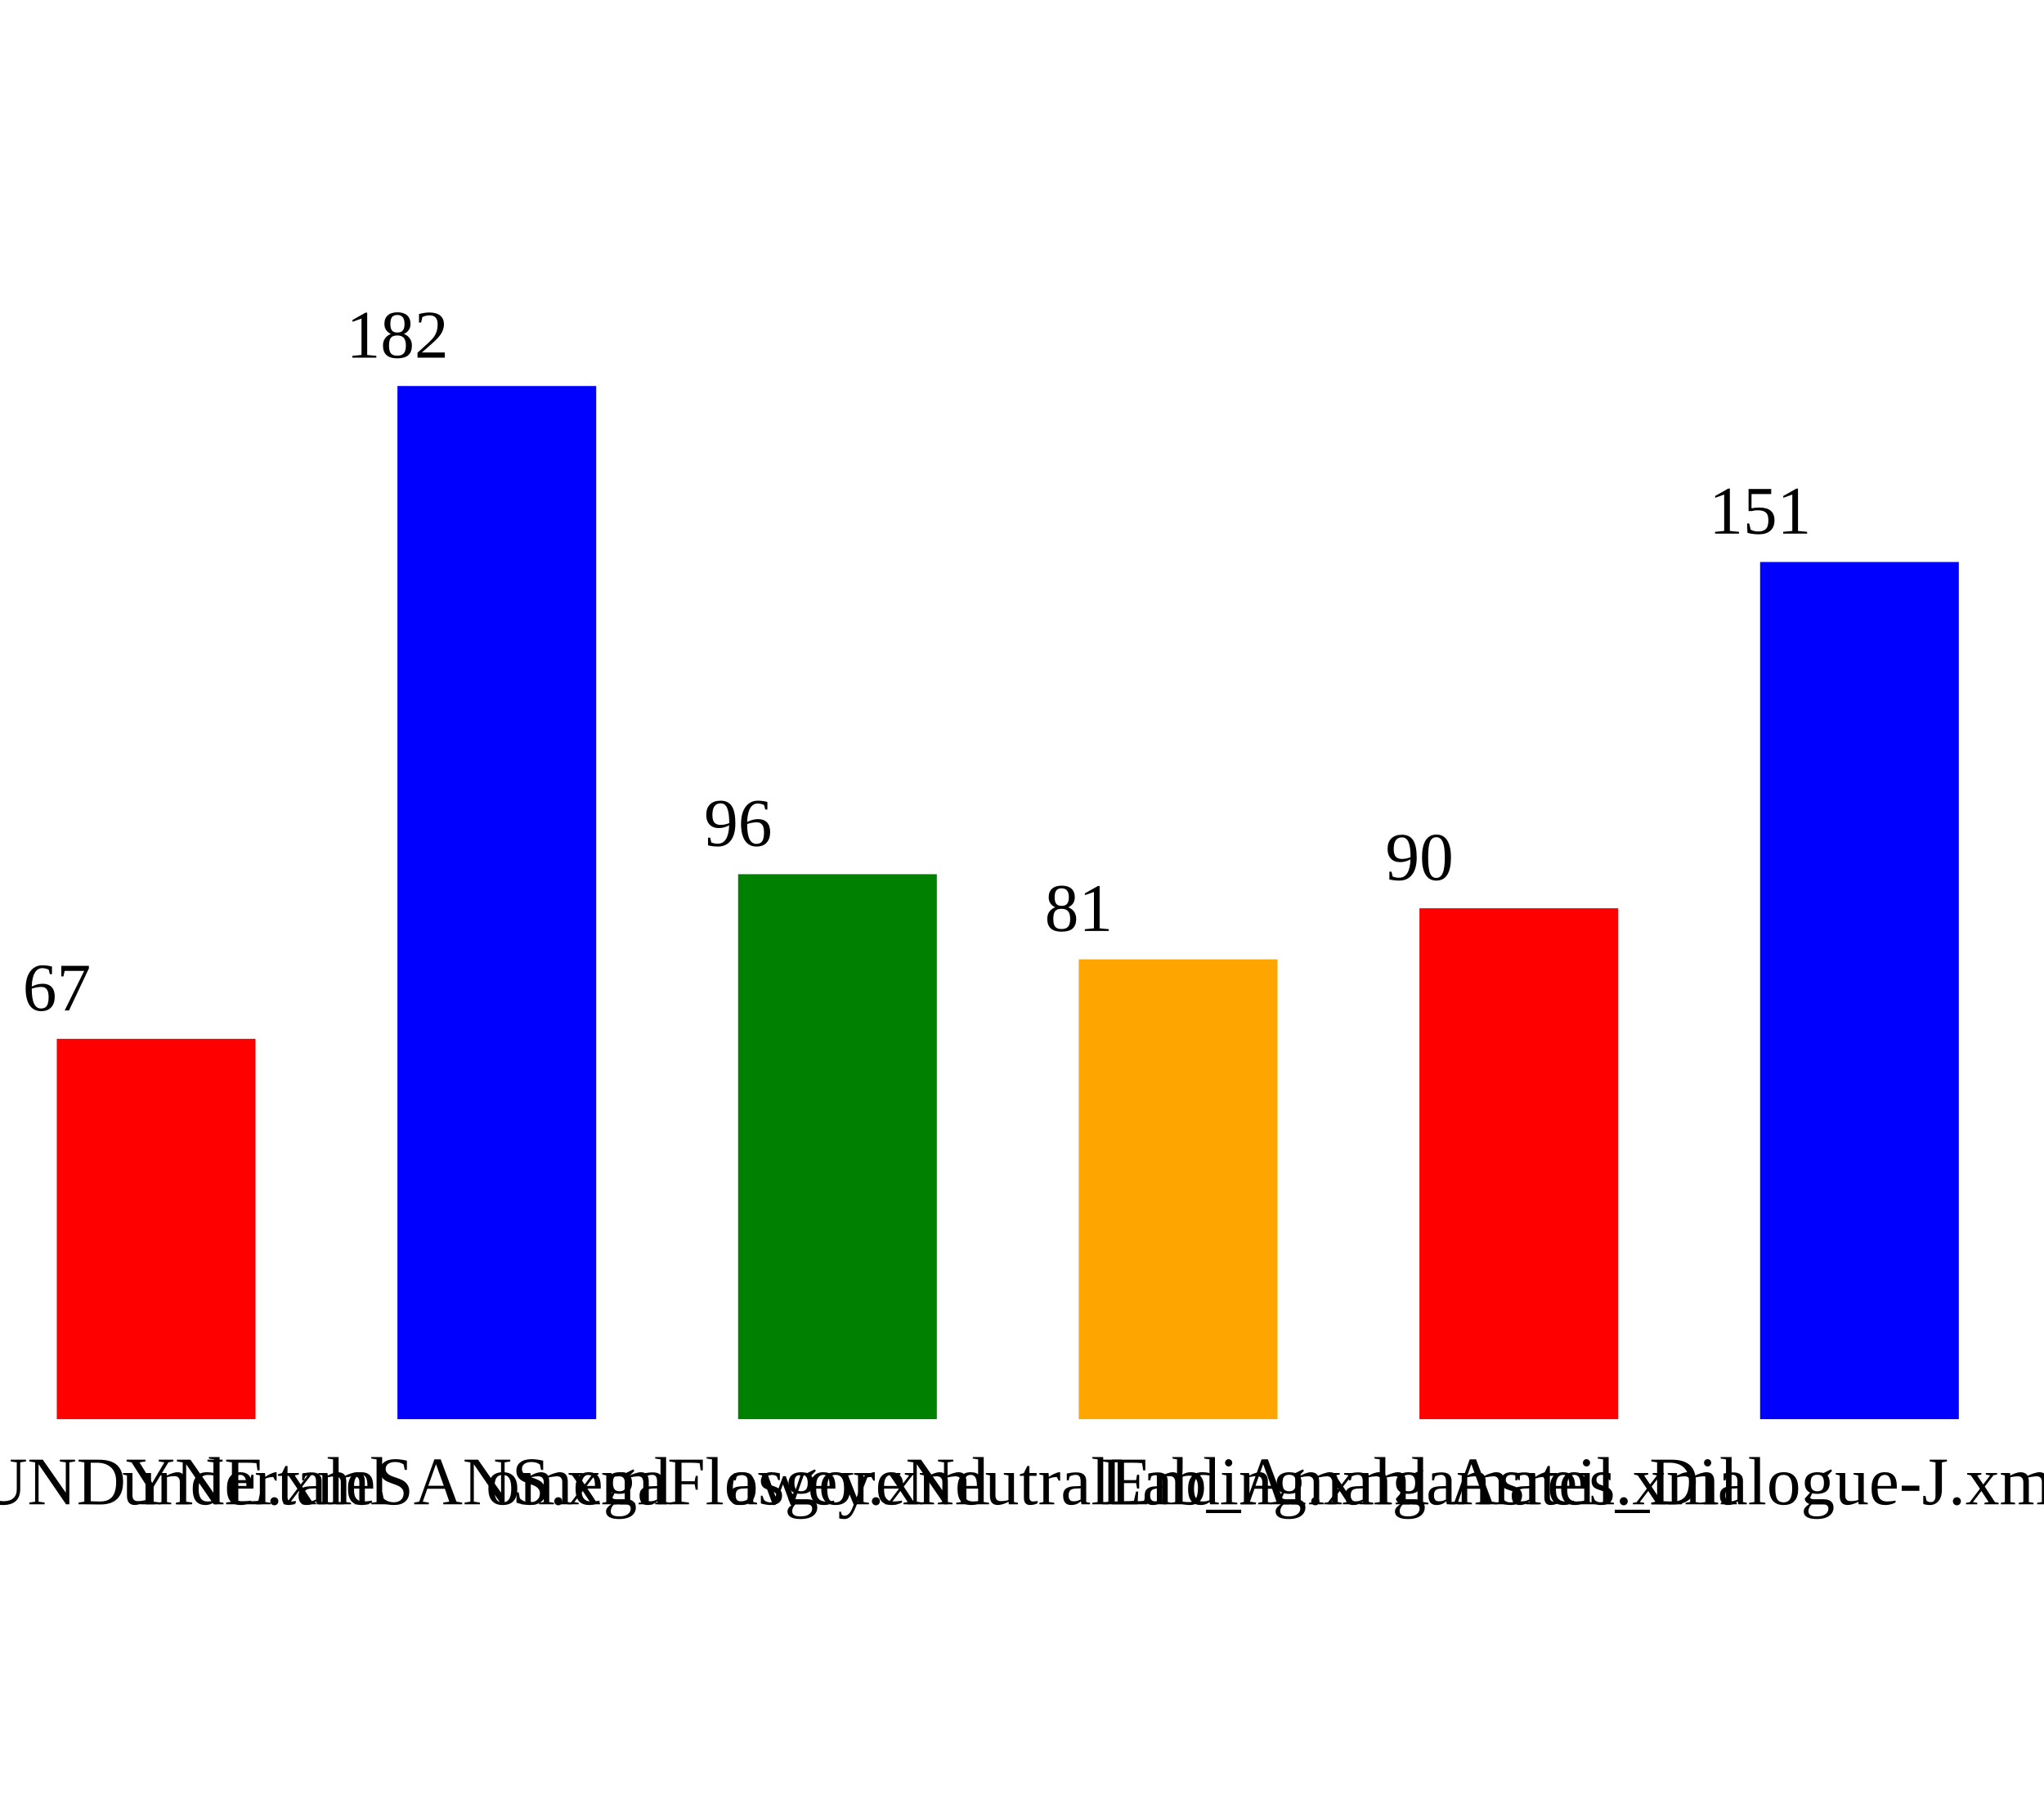
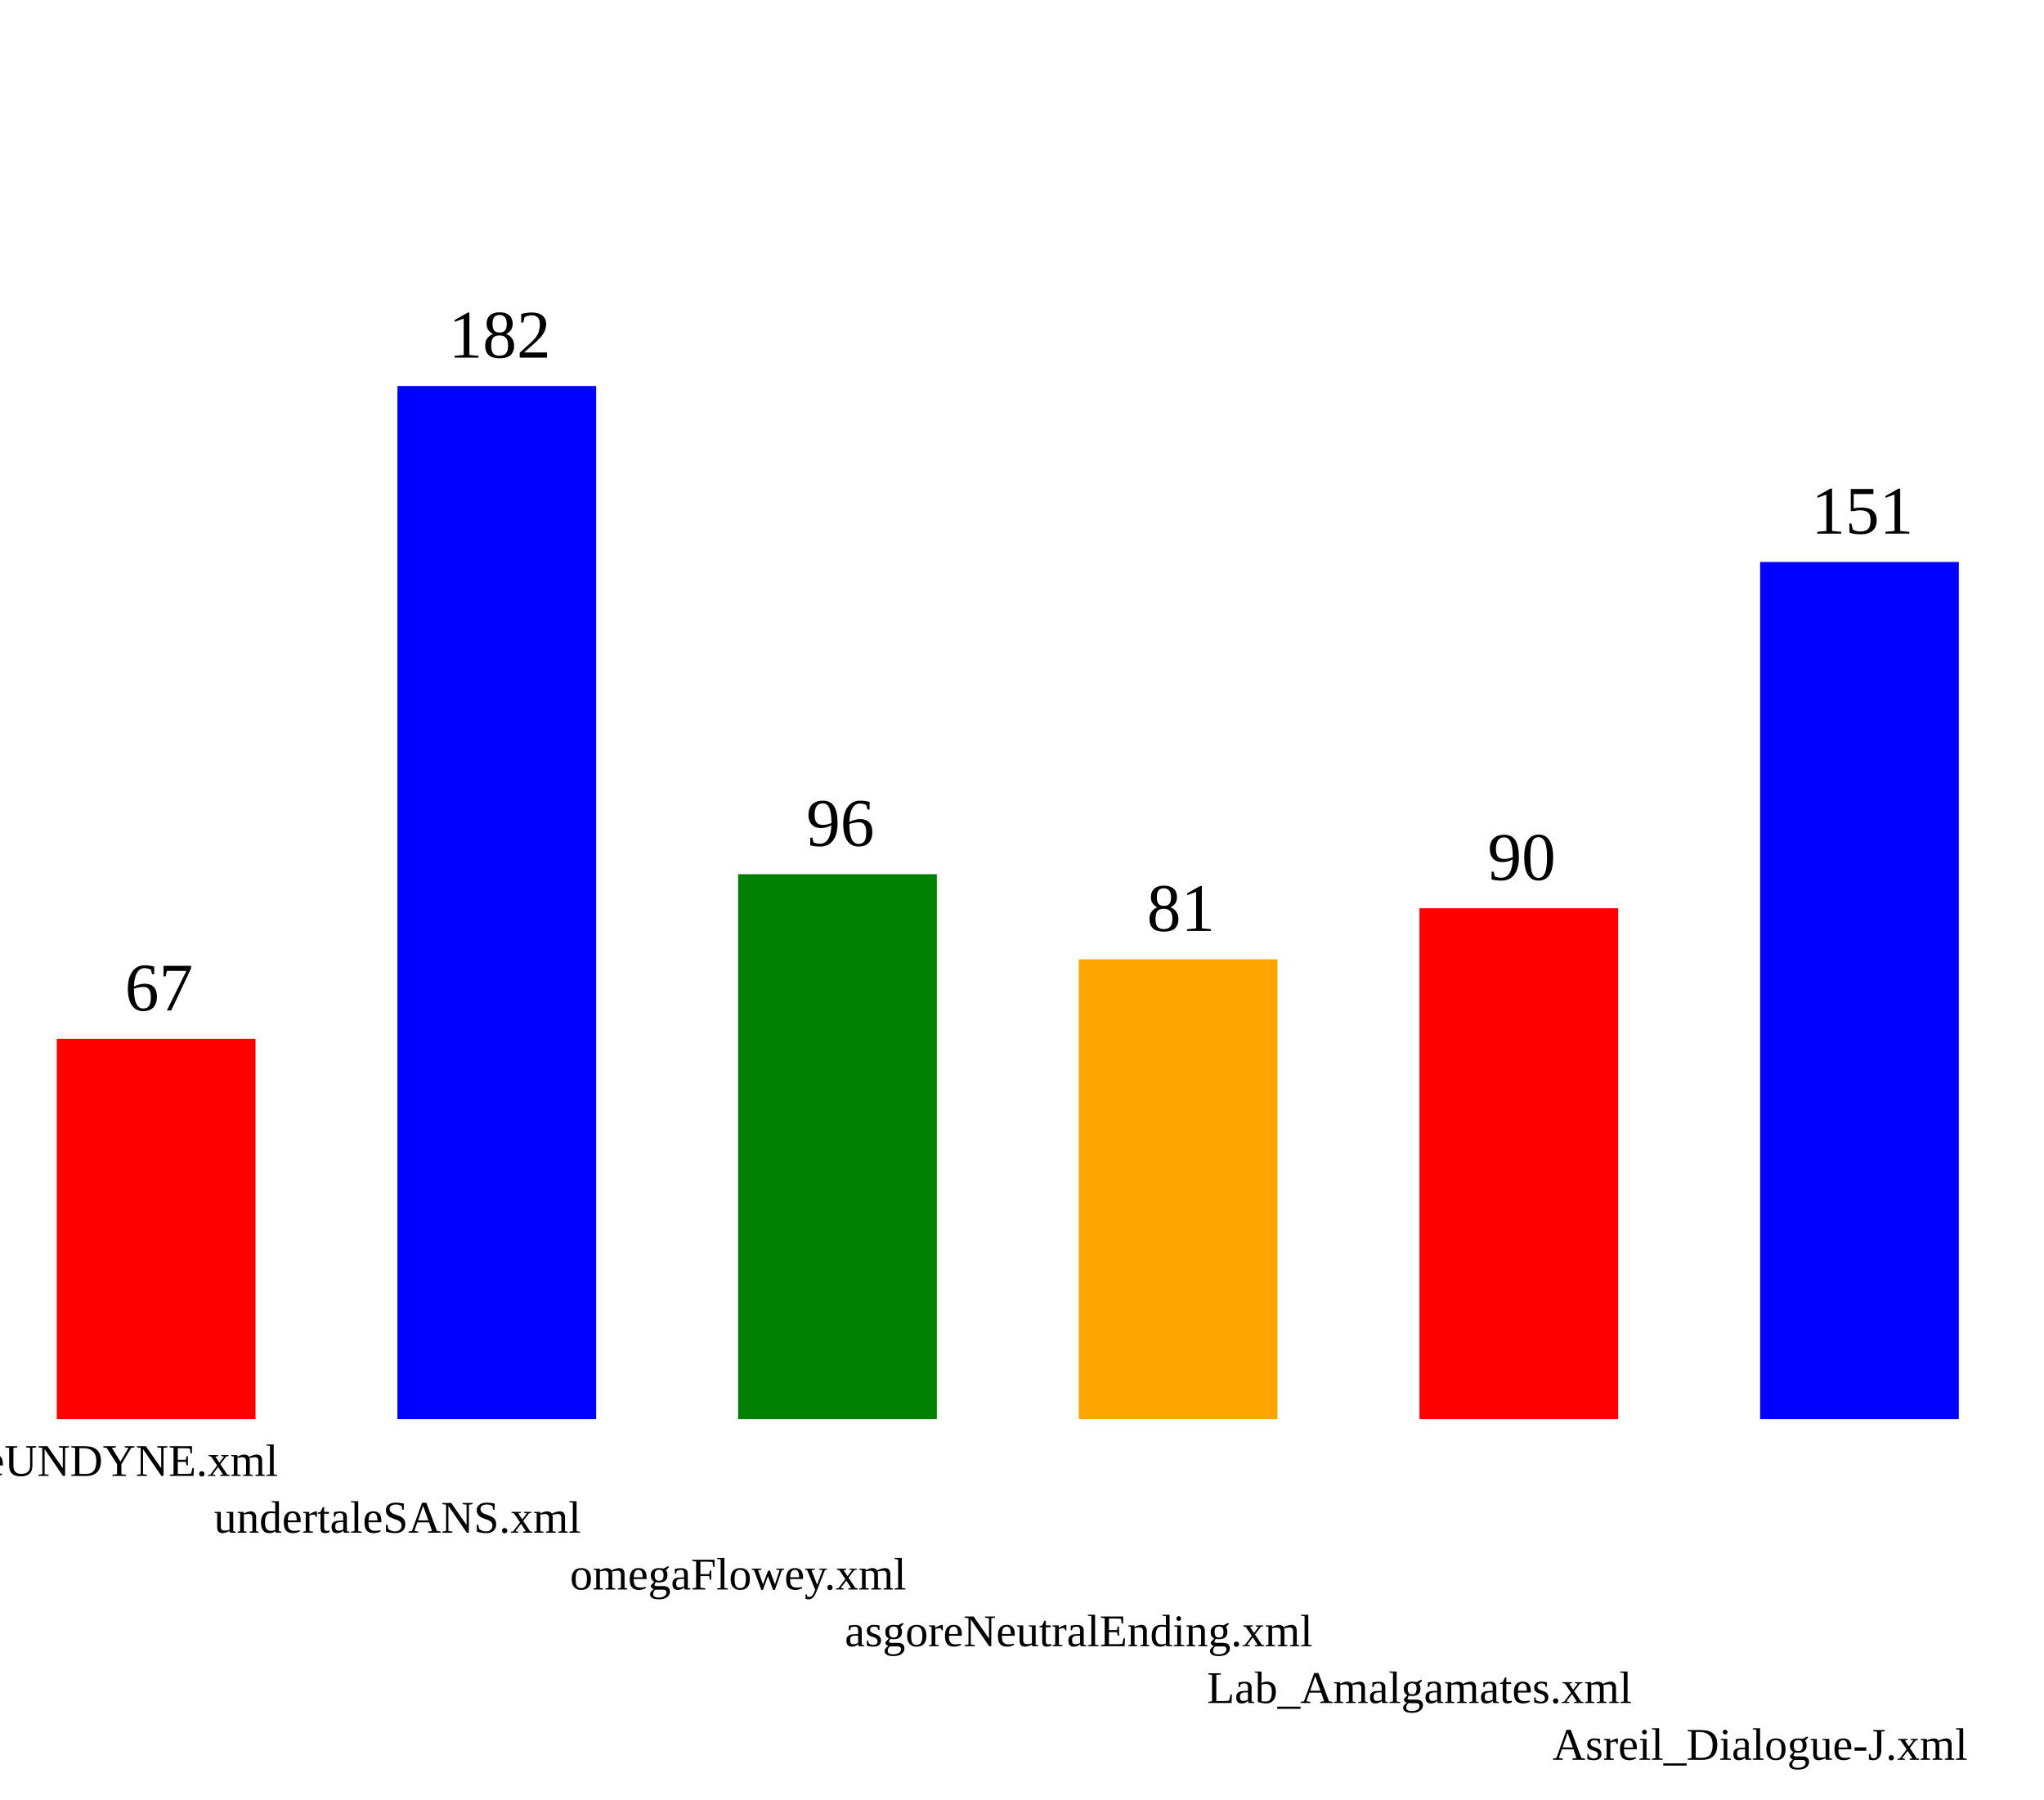
<svg xmlns="http://www.w3.org/2000/svg" viewBox="-10 -250 360 317" width="100%" height="100%">
  <rect x="0" y="-67" height="67" width="35" fill="red" />
-   <text x="0" y="15" text-anchor="middle">undertaleUNDYNE.xml</text>
-   <text x="0" y="-72" text-anchor="middle">67</text>
+   <text x="0" y="10" text-anchor="middle" class="fileName">undertaleUNDYNE.xml</text>
+   <text x="18" y="-72" text-anchor="middle">67</text>
  <rect x="60" y="-182" height="182" width="35" fill="blue" />
-   <text x="60" y="15" text-anchor="middle">undertaleSANS.xml</text>
-   <text x="60" y="-187" text-anchor="middle">182</text>
+   <text x="60" y="20" text-anchor="middle" class="fileName">undertaleSANS.xml</text>
+   <text x="78" y="-187" text-anchor="middle">182</text>
  <rect x="120" y="-96" height="96" width="35" fill="green" />
-   <text x="120" y="15" text-anchor="middle">omegaFlowey.xml</text>
-   <text x="120" y="-101" text-anchor="middle">96</text>
+   <text x="120" y="30" text-anchor="middle" class="fileName">omegaFlowey.xml</text>
+   <text x="138" y="-101" text-anchor="middle">96</text>
  <rect x="180" y="-81" height="81" width="35" fill="orange" />
-   <text x="180" y="15" text-anchor="middle">asgoreNeutralEnding.xml</text>
-   <text x="180" y="-86" text-anchor="middle">81</text>
+   <text x="180" y="40" text-anchor="middle" class="fileName">asgoreNeutralEnding.xml</text>
+   <text x="198" y="-86" text-anchor="middle">81</text>
  <rect x="240" y="-90" height="90" width="35" fill="red" />
-   <text x="240" y="15" text-anchor="middle">Lab_Amalgamates.xml</text>
-   <text x="240" y="-95" text-anchor="middle">90</text>
+   <text x="240" y="50" text-anchor="middle" class="fileName">Lab_Amalgamates.xml</text>
+   <text x="258" y="-95" text-anchor="middle">90</text>
  <rect x="300" y="-151" height="151" width="35" fill="blue" />
-   <text x="300" y="15" text-anchor="middle">Asreil_Dialogue-J.xml</text>
-   <text x="300" y="-156" text-anchor="middle">151</text>
+   <text x="300" y="60" text-anchor="middle" class="fileName">Asreil_Dialogue-J.xml</text>
+   <text x="318" y="-156" text-anchor="middle">151</text>
+   <style>
+                 .fileName {font-size: 8px}
+             </style>
</svg>
